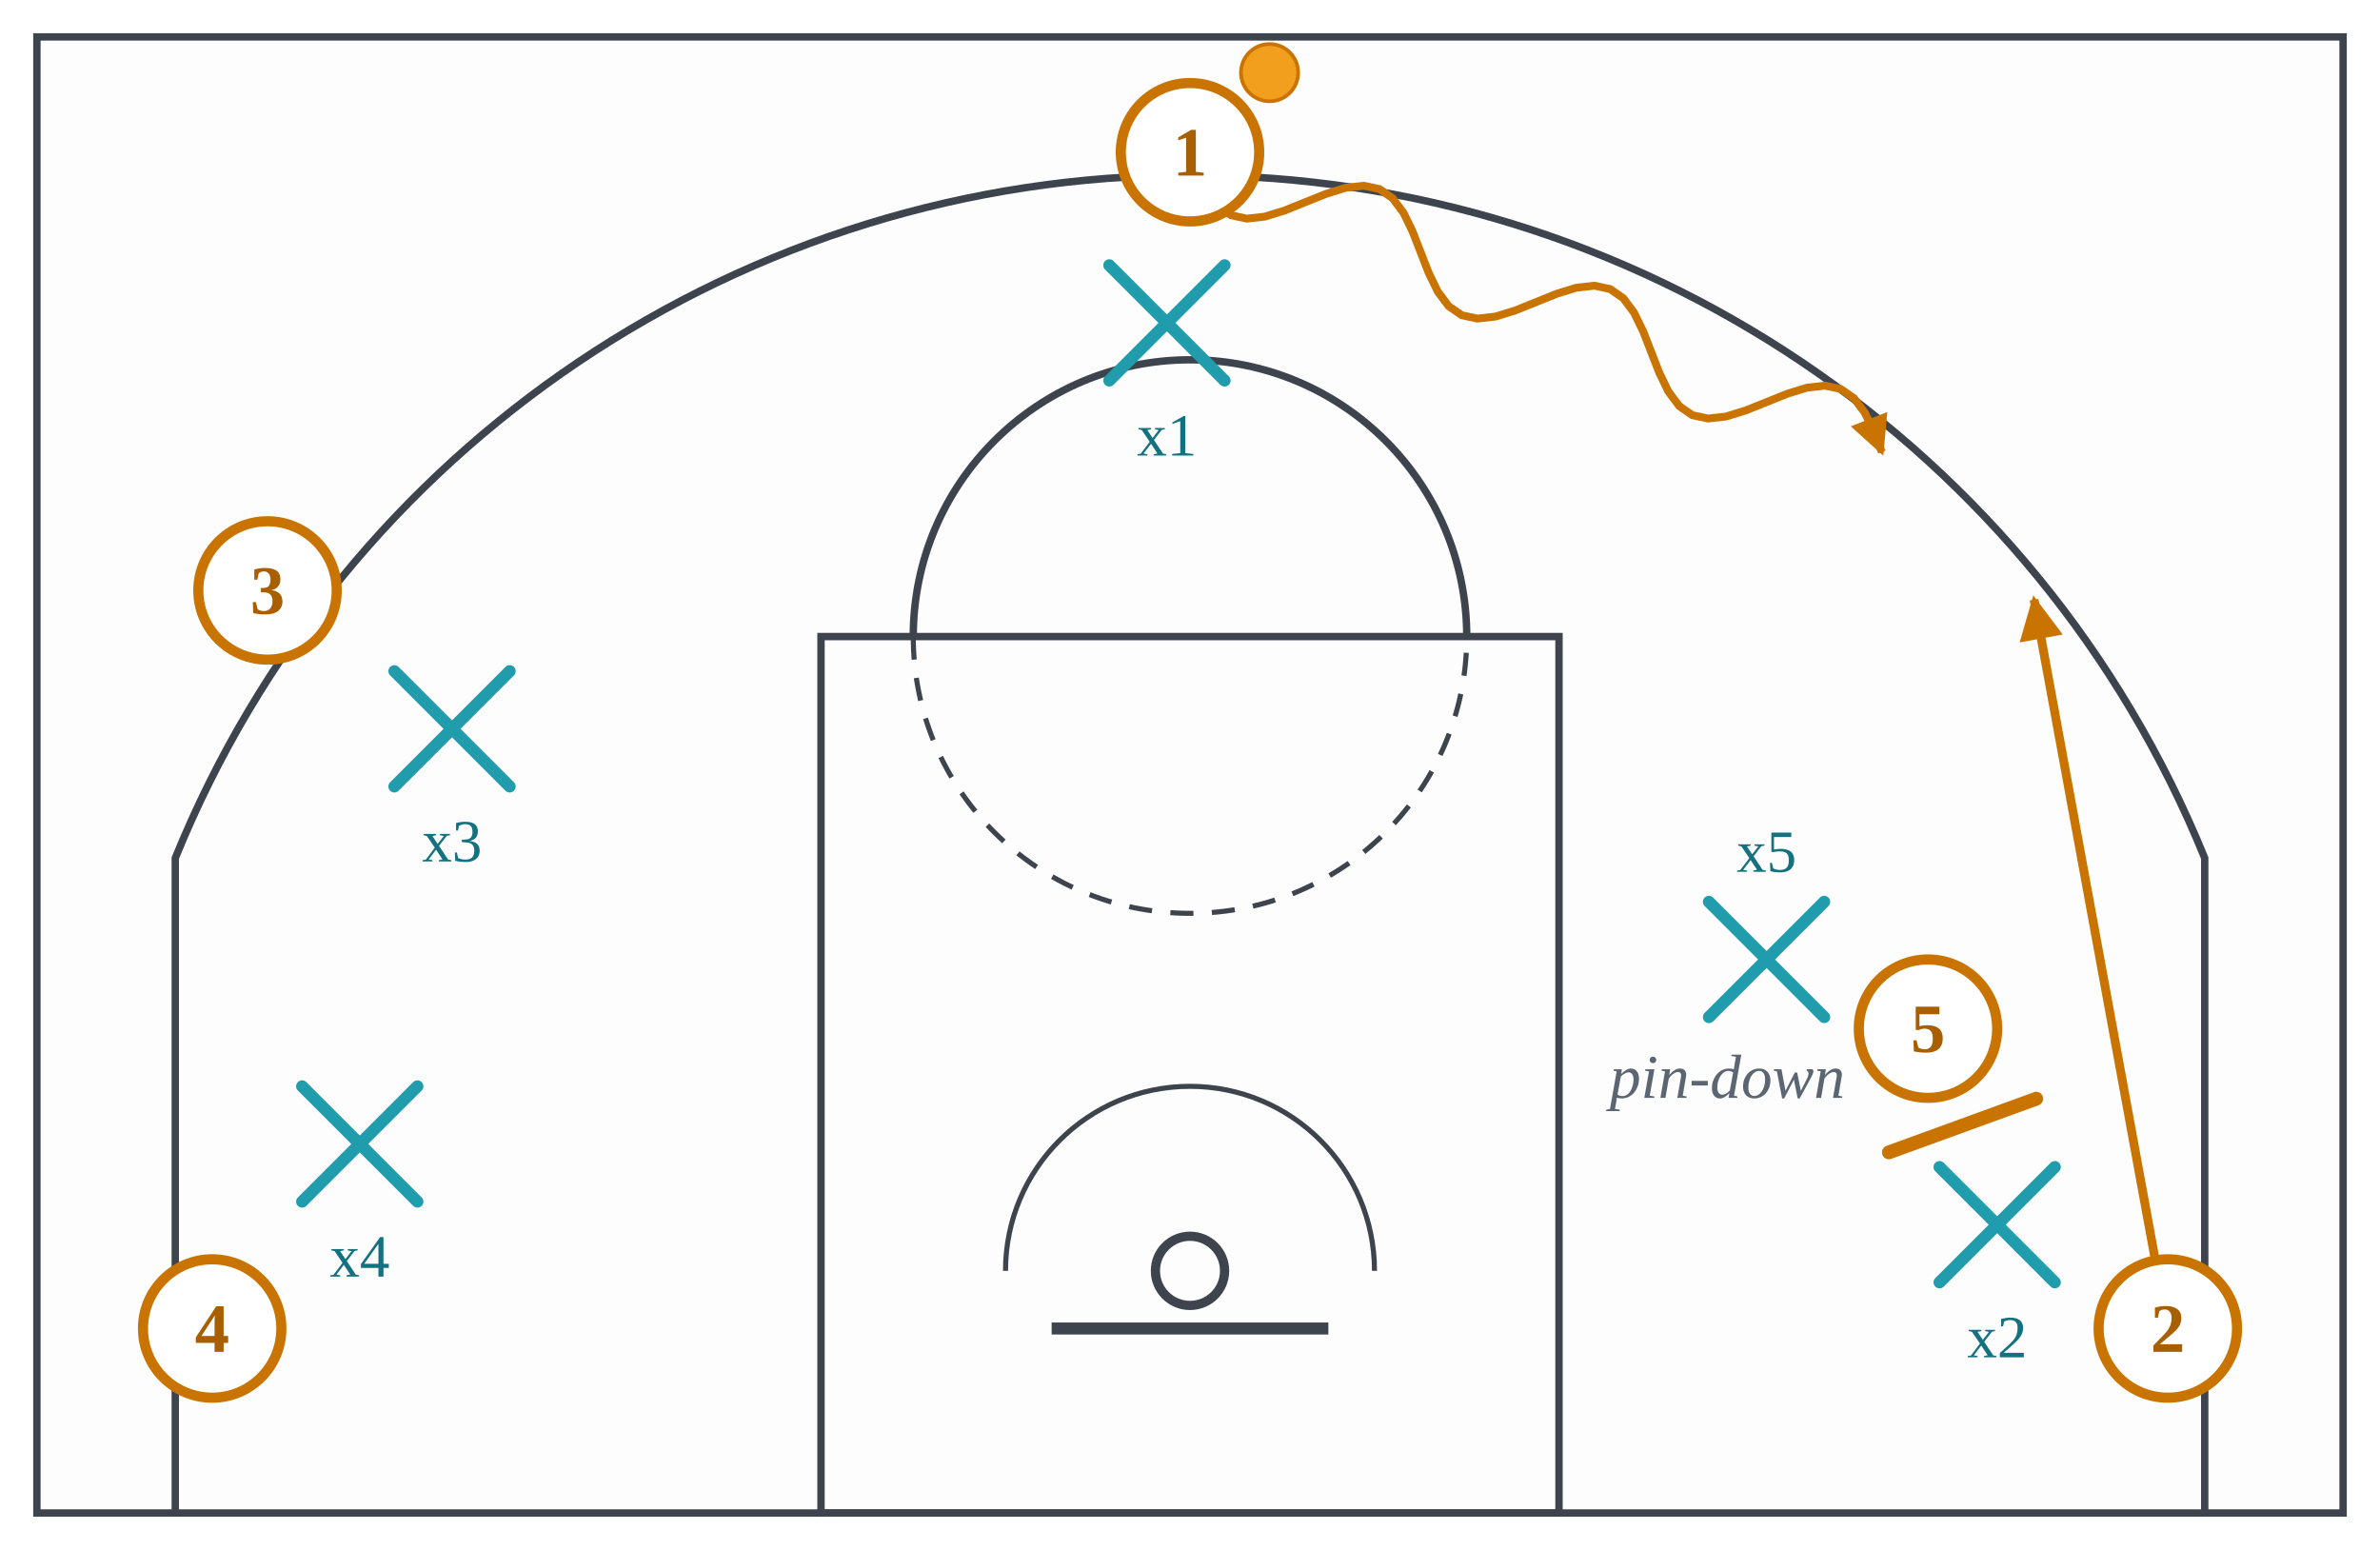
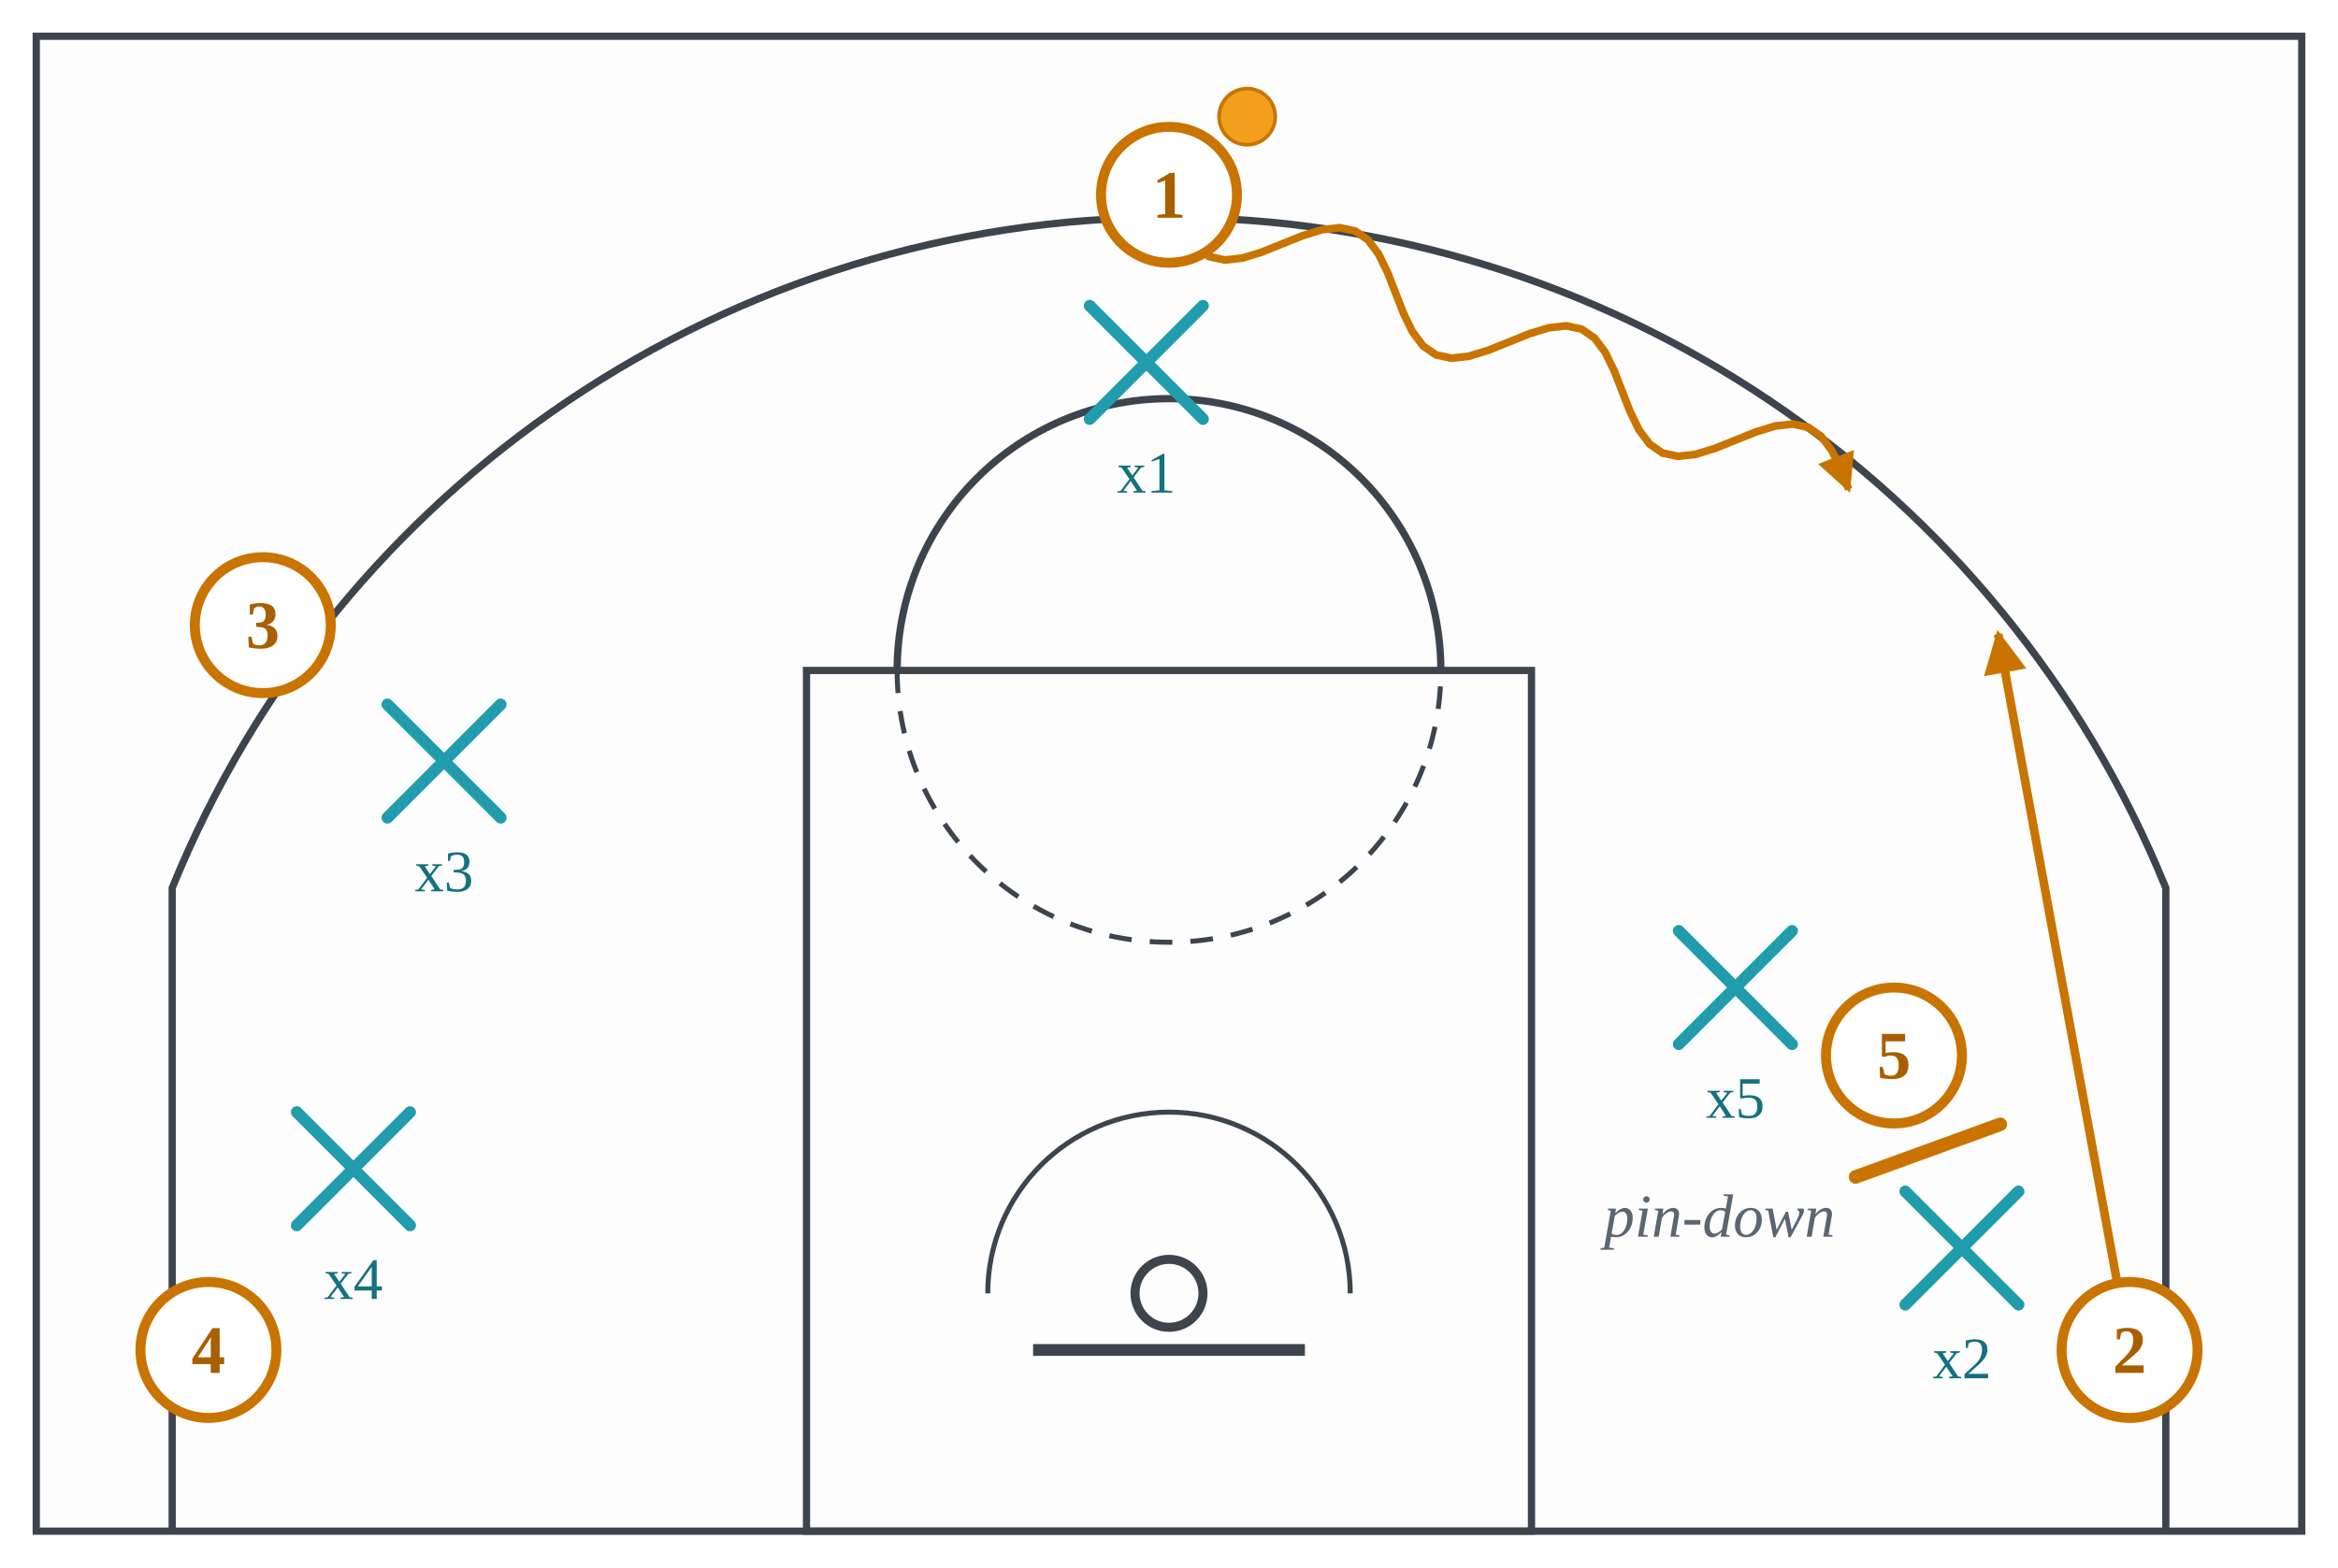
- <svg xmlns="http://www.w3.org/2000/svg" viewBox="0 0 516.0 336.0" width="516.0" role="img" aria-label="The shooter starts in the right corner with his defender just inside him. A big stands above that defender and sets a pin-down on him: the screen bar, labeled pin-down, lies between the big and the defender. The shooter runs straight up past the sideline end of the screen toward the right wing. The ball-handler dribbles from the top of the key toward the same spot at the right wing, with his defender below him. The big's defender stands off him toward the lane. Two more attackers wait on the left wing and in the left corner, each with a defender." class="hd-court-svg">
+ <svg xmlns="http://www.w3.org/2000/svg" viewBox="0 0 516.0 346.0" width="516.0" role="img" aria-label="The shooter starts in the right corner with his defender just inside him. A big stands above that defender and sets a pin-down on him: the screen bar, labeled pin-down, lies between the big and the defender. The shooter runs straight up past the sideline end of the screen toward the right wing. The ball-handler dribbles from the top of the key toward the same spot at the right wing, with his defender below him. The big's defender stands off him toward the lane. Two more attackers wait on the left wing and in the left corner, each with a defender." class="hd-court-svg">
  <defs>
    <marker id="hd-arrow-o" viewBox="0 0 10 10" refX="9" refY="5" markerWidth="5" markerHeight="5" orient="auto-start-reverse">
      <path d="M 0 0 L 10 5 L 0 10 z" fill="var(--hd-offense, #C97400)" />
    </marker>
    <marker id="hd-arrow-d" viewBox="0 0 10 10" refX="9" refY="5" markerWidth="5" markerHeight="5" orient="auto-start-reverse">
      <path d="M 0 0 L 10 5 L 0 10 z" fill="var(--hd-defense, #209CAD)" />
    </marker>
  </defs>
-   <rect x="8.0" y="8.0" width="500.0" height="320.0" fill="var(--court-floor, #fdfdfd)" stroke="var(--court-line, #3d444d)" stroke-width="1.6" />
-   <path d="M 38.0 328.0 L 38.0 186.02 A 237.5 237.5 0 0 1 478.0 186.02 L 478.0 328.0" stroke="var(--court-line, #3d444d)" fill="none" stroke-width="1.6" />
-   <rect x="178.0" y="138.0" width="160.0" height="190.0" stroke="var(--court-line, #3d444d)" fill="none" stroke-width="1.6" />
-   <path d="M 198.0 138.0 A 60.0 60.0 0 0 1 318.0 138.0" stroke="var(--court-line, #3d444d)" fill="none" stroke-width="1.6" />
-   <path d="M 198.0 138.0 A 60.0 60.0 0 0 0 318.0 138.0" stroke="var(--court-line, #3d444d)" fill="none" stroke-width="1.1" stroke-dasharray="5 4" />
-   <path d="M 218.0 275.5 A 40.0 40.0 0 0 1 298.0 275.5" stroke="var(--court-line, #3d444d)" fill="none" stroke-width="1.1" />
-   <line x1="228.0" y1="288.0" x2="288.0" y2="288.0" stroke="var(--court-line, #3d444d)" stroke-width="2.6" />
-   <circle cx="258.0" cy="275.5" r="7.5" stroke="var(--court-line, #3d444d)" fill="none" stroke-width="2" />
-   <line x1="409.525" y1="249.814" x2="441.475" y2="238.186" stroke="var(--hd-offense, #C97400)" stroke-width="3" stroke-linecap="round" />
-   <line x1="470.0" y1="288.0" x2="441.0" y2="130.0" stroke="var(--hd-offense, #C97400)" fill="none" marker-end="url(#hd-arrow-o)" stroke-width="1.9" />
-   <path d="M 258.0,33.0 L 259.76,37.51 L 261.72,41.55 L 264.07,44.69 L 266.92,46.67 L 270.32,47.4 L 274.22,46.96 L 278.51,45.64 L 283.0,43.83 L 287.49,42.03 L 291.78,40.7 L 295.68,40.27 L 299.08,40.99 L 301.93,42.97 L 304.28,46.12 L 306.24,50.15 L 308.0,54.67 L 309.76,59.18 L 311.72,63.21 L 314.07,66.36 L 316.92,68.34 L 320.32,69.07 L 324.22,68.63 L 328.51,67.31 L 333.0,65.5 L 337.49,63.69 L 341.78,62.37 L 345.68,61.93 L 349.08,62.66 L 351.93,64.64 L 354.28,67.79 L 356.24,71.82 L 358.0,76.33 L 359.76,80.85 L 361.72,84.88 L 364.07,88.03 L 366.92,90.01 L 370.32,90.73 L 374.22,90.3 L 378.51,88.97 L 383.0,87.17 L 387.49,85.36 L 391.78,84.04 L 395.68,83.6 L 399.08,84.33 L 401.93,86.31 L 404.28,89.45 L 406.24,93.49 L 408.0,98.0" stroke="var(--hd-offense, #C97400)" fill="none" marker-end="url(#hd-arrow-o)" stroke-width="1.7" />
-   <circle cx="258.0" cy="33.0" r="15.0" fill="var(--court-floor, #fff)" stroke="var(--hd-offense, #C97400)" stroke-width="2.2" />
-   <text x="258.0" y="33.0" text-anchor="middle" dominant-baseline="central" font-size="15.0" font-weight="600" fill="var(--hd-offense-ink, #A85F00)">1</text>
-   <circle cx="275.25" cy="15.75" r="6.2" fill="#F39F1E" stroke="var(--hd-offense, #C97400)" stroke-width="0.8" />
-   <circle cx="418.0" cy="223.0" r="15.0" fill="var(--court-floor, #fff)" stroke="var(--hd-offense, #C97400)" stroke-width="2.2" />
-   <text x="418.0" y="223.0" text-anchor="middle" dominant-baseline="central" font-size="15.0" font-weight="600" fill="var(--hd-offense-ink, #A85F00)">5</text>
-   <circle cx="470.0" cy="288.0" r="15.0" fill="var(--court-floor, #fff)" stroke="var(--hd-offense, #C97400)" stroke-width="2.2" />
-   <text x="470.0" y="288.0" text-anchor="middle" dominant-baseline="central" font-size="15.0" font-weight="600" fill="var(--hd-offense-ink, #A85F00)">2</text>
-   <circle cx="58.0" cy="128.0" r="15.0" fill="var(--court-floor, #fff)" stroke="var(--hd-offense, #C97400)" stroke-width="2.2" />
-   <text x="58.0" y="128.0" text-anchor="middle" dominant-baseline="central" font-size="15.0" font-weight="600" fill="var(--hd-offense-ink, #A85F00)">3</text>
-   <circle cx="46.0" cy="288.0" r="15.0" fill="var(--court-floor, #fff)" stroke="var(--hd-offense, #C97400)" stroke-width="2.2" />
-   <text x="46.0" y="288.0" text-anchor="middle" dominant-baseline="central" font-size="15.0" font-weight="600" fill="var(--hd-offense-ink, #A85F00)">4</text>
-   <line x1="240.5" y1="57.5" x2="265.5" y2="82.5" stroke="var(--hd-defense, #209CAD)" stroke-width="2.6" stroke-linecap="round" />
-   <line x1="240.5" y1="82.5" x2="265.5" y2="57.5" stroke="var(--hd-defense, #209CAD)" stroke-width="2.6" stroke-linecap="round" />
-   <text x="253.0" y="98.75" text-anchor="middle" font-size="13.0" fill="var(--hd-defense-ink, #14717F)">x1</text>
-   <line x1="370.5" y1="195.5" x2="395.5" y2="220.5" stroke="var(--hd-defense, #209CAD)" stroke-width="2.6" stroke-linecap="round" />
-   <line x1="370.5" y1="220.5" x2="395.5" y2="195.5" stroke="var(--hd-defense, #209CAD)" stroke-width="2.6" stroke-linecap="round" />
-   <text x="383.0" y="189.0" text-anchor="middle" font-size="13.0" fill="var(--hd-defense-ink, #14717F)">x5</text>
-   <line x1="420.5" y1="253.0" x2="445.5" y2="278.0" stroke="var(--hd-defense, #209CAD)" stroke-width="2.6" stroke-linecap="round" />
-   <line x1="420.5" y1="278.0" x2="445.5" y2="253.0" stroke="var(--hd-defense, #209CAD)" stroke-width="2.6" stroke-linecap="round" />
-   <text x="433.0" y="294.25" text-anchor="middle" font-size="13.0" fill="var(--hd-defense-ink, #14717F)">x2</text>
-   <line x1="85.5" y1="145.5" x2="110.5" y2="170.5" stroke="var(--hd-defense, #209CAD)" stroke-width="2.6" stroke-linecap="round" />
-   <line x1="85.5" y1="170.5" x2="110.5" y2="145.5" stroke="var(--hd-defense, #209CAD)" stroke-width="2.6" stroke-linecap="round" />
-   <text x="98.0" y="186.75" text-anchor="middle" font-size="13.0" fill="var(--hd-defense-ink, #14717F)">x3</text>
-   <line x1="65.5" y1="235.5" x2="90.5" y2="260.5" stroke="var(--hd-defense, #209CAD)" stroke-width="2.6" stroke-linecap="round" />
-   <line x1="65.5" y1="260.5" x2="90.5" y2="235.5" stroke="var(--hd-defense, #209CAD)" stroke-width="2.6" stroke-linecap="round" />
-   <text x="78.0" y="276.75" text-anchor="middle" font-size="13.0" fill="var(--hd-defense-ink, #14717F)">x4</text>
-   <text x="400.0" y="238.0" text-anchor="end" font-size="13.5" font-style="italic" fill="var(--hd-muted, #5b6672)">pin-down</text>
+   <rect x="8.0" y="8.0" width="500.0" height="330.0" fill="var(--court-floor, #fdfdfd)" stroke="var(--court-line, #3d444d)" stroke-width="1.6" />
+   <path d="M 38.0 338.0 L 38.0 196.02 A 237.5 237.5 0 0 1 478.0 196.02 L 478.0 338.0" stroke="var(--court-line, #3d444d)" fill="none" stroke-width="1.6" />
+   <rect x="178.0" y="148.0" width="160.0" height="190.0" stroke="var(--court-line, #3d444d)" fill="none" stroke-width="1.6" />
+   <path d="M 198.0 148.0 A 60.0 60.0 0 0 1 318.0 148.0" stroke="var(--court-line, #3d444d)" fill="none" stroke-width="1.6" />
+   <path d="M 198.0 148.0 A 60.0 60.0 0 0 0 318.0 148.0" stroke="var(--court-line, #3d444d)" fill="none" stroke-width="1.1" stroke-dasharray="5 4" />
+   <path d="M 218.0 285.5 A 40.0 40.0 0 0 1 298.0 285.5" stroke="var(--court-line, #3d444d)" fill="none" stroke-width="1.1" />
+   <line x1="228.0" y1="298.0" x2="288.0" y2="298.0" stroke="var(--court-line, #3d444d)" stroke-width="2.6" />
+   <circle cx="258.0" cy="285.5" r="7.5" stroke="var(--court-line, #3d444d)" fill="none" stroke-width="2" />
+   <line x1="409.525" y1="259.814" x2="441.475" y2="248.186" stroke="var(--hd-offense, #C97400)" stroke-width="3" stroke-linecap="round" />
+   <line x1="470.0" y1="298.0" x2="441.0" y2="140.0" stroke="var(--hd-offense, #C97400)" fill="none" marker-end="url(#hd-arrow-o)" stroke-width="1.9" />
+   <path d="M 258.0,43.0 L 259.76,47.51 L 261.72,51.55 L 264.07,54.69 L 266.92,56.67 L 270.32,57.4 L 274.22,56.96 L 278.51,55.64 L 283.0,53.83 L 287.49,52.03 L 291.78,50.7 L 295.68,50.27 L 299.08,50.99 L 301.93,52.97 L 304.28,56.12 L 306.24,60.15 L 308.0,64.67 L 309.76,69.18 L 311.72,73.21 L 314.07,76.36 L 316.92,78.34 L 320.32,79.07 L 324.22,78.63 L 328.51,77.31 L 333.0,75.5 L 337.49,73.69 L 341.78,72.37 L 345.68,71.93 L 349.08,72.66 L 351.93,74.64 L 354.28,77.79 L 356.24,81.82 L 358.0,86.33 L 359.76,90.85 L 361.72,94.88 L 364.07,98.03 L 366.92,100.01 L 370.32,100.73 L 374.22,100.3 L 378.51,98.97 L 383.0,97.17 L 387.49,95.36 L 391.78,94.04 L 395.68,93.6 L 399.08,94.33 L 401.93,96.31 L 404.28,99.45 L 406.24,103.49 L 408.0,108.0" stroke="var(--hd-offense, #C97400)" fill="none" marker-end="url(#hd-arrow-o)" stroke-width="1.7" />
+   <circle cx="258.0" cy="43.0" r="15.0" fill="var(--court-floor, #fff)" stroke="var(--hd-offense, #C97400)" stroke-width="2.2" />
+   <text x="258.0" y="43.0" text-anchor="middle" dominant-baseline="central" font-size="15.0" font-weight="600" fill="var(--hd-offense-ink, #A85F00)">1</text>
+   <circle cx="275.25" cy="25.75" r="6.2" fill="#F39F1E" stroke="var(--hd-offense, #C97400)" stroke-width="0.8" />
+   <circle cx="418.0" cy="233.0" r="15.0" fill="var(--court-floor, #fff)" stroke="var(--hd-offense, #C97400)" stroke-width="2.2" />
+   <text x="418.0" y="233.0" text-anchor="middle" dominant-baseline="central" font-size="15.0" font-weight="600" fill="var(--hd-offense-ink, #A85F00)">5</text>
+   <circle cx="470.0" cy="298.0" r="15.0" fill="var(--court-floor, #fff)" stroke="var(--hd-offense, #C97400)" stroke-width="2.2" />
+   <text x="470.0" y="298.0" text-anchor="middle" dominant-baseline="central" font-size="15.0" font-weight="600" fill="var(--hd-offense-ink, #A85F00)">2</text>
+   <circle cx="58.0" cy="138.0" r="15.0" fill="var(--court-floor, #fff)" stroke="var(--hd-offense, #C97400)" stroke-width="2.2" />
+   <text x="58.0" y="138.0" text-anchor="middle" dominant-baseline="central" font-size="15.0" font-weight="600" fill="var(--hd-offense-ink, #A85F00)">3</text>
+   <circle cx="46.0" cy="298.0" r="15.0" fill="var(--court-floor, #fff)" stroke="var(--hd-offense, #C97400)" stroke-width="2.2" />
+   <text x="46.0" y="298.0" text-anchor="middle" dominant-baseline="central" font-size="15.0" font-weight="600" fill="var(--hd-offense-ink, #A85F00)">4</text>
+   <line x1="240.5" y1="67.5" x2="265.5" y2="92.5" stroke="var(--hd-defense, #209CAD)" stroke-width="2.6" stroke-linecap="round" />
+   <line x1="240.5" y1="92.5" x2="265.5" y2="67.5" stroke="var(--hd-defense, #209CAD)" stroke-width="2.6" stroke-linecap="round" />
+   <text x="253.0" y="108.75" text-anchor="middle" font-size="13.0" fill="var(--hd-defense-ink, #14717F)">x1</text>
+   <line x1="370.5" y1="205.5" x2="395.5" y2="230.5" stroke="var(--hd-defense, #209CAD)" stroke-width="2.6" stroke-linecap="round" />
+   <line x1="370.5" y1="230.5" x2="395.5" y2="205.5" stroke="var(--hd-defense, #209CAD)" stroke-width="2.6" stroke-linecap="round" />
+   <text x="383.0" y="246.75" text-anchor="middle" font-size="13.0" fill="var(--hd-defense-ink, #14717F)">x5</text>
+   <line x1="420.5" y1="263.0" x2="445.5" y2="288.0" stroke="var(--hd-defense, #209CAD)" stroke-width="2.6" stroke-linecap="round" />
+   <line x1="420.5" y1="288.0" x2="445.5" y2="263.0" stroke="var(--hd-defense, #209CAD)" stroke-width="2.6" stroke-linecap="round" />
+   <text x="433.0" y="304.25" text-anchor="middle" font-size="13.0" fill="var(--hd-defense-ink, #14717F)">x2</text>
+   <line x1="85.5" y1="155.5" x2="110.5" y2="180.5" stroke="var(--hd-defense, #209CAD)" stroke-width="2.6" stroke-linecap="round" />
+   <line x1="85.5" y1="180.5" x2="110.5" y2="155.5" stroke="var(--hd-defense, #209CAD)" stroke-width="2.6" stroke-linecap="round" />
+   <text x="98.0" y="196.75" text-anchor="middle" font-size="13.0" fill="var(--hd-defense-ink, #14717F)">x3</text>
+   <line x1="65.5" y1="245.5" x2="90.5" y2="270.5" stroke="var(--hd-defense, #209CAD)" stroke-width="2.6" stroke-linecap="round" />
+   <line x1="65.5" y1="270.5" x2="90.5" y2="245.5" stroke="var(--hd-defense, #209CAD)" stroke-width="2.6" stroke-linecap="round" />
+   <text x="78.0" y="286.75" text-anchor="middle" font-size="13.0" fill="var(--hd-defense-ink, #14717F)">x4</text>
+   <text x="405.0" y="273.0" text-anchor="end" font-size="13.5" font-style="italic" fill="var(--hd-muted, #5b6672)">pin-down</text>
</svg>
